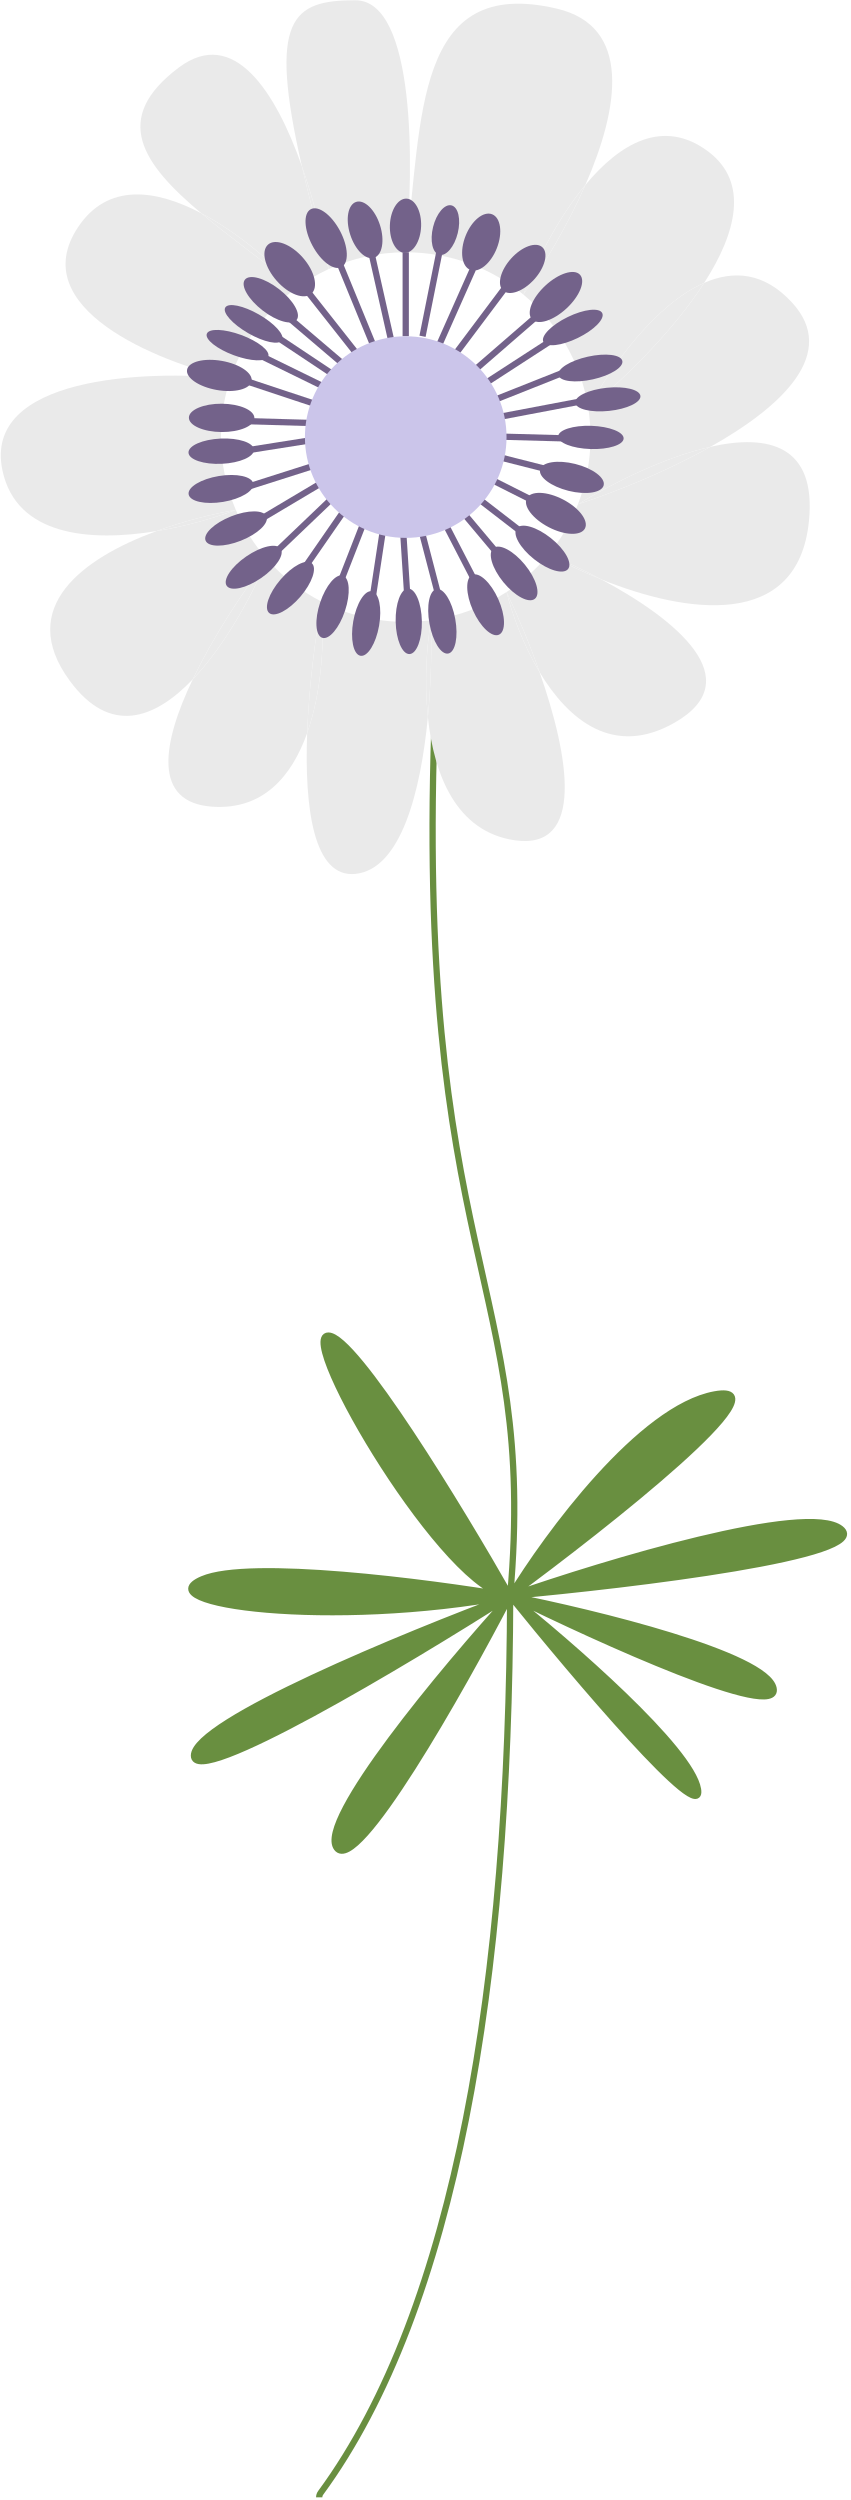
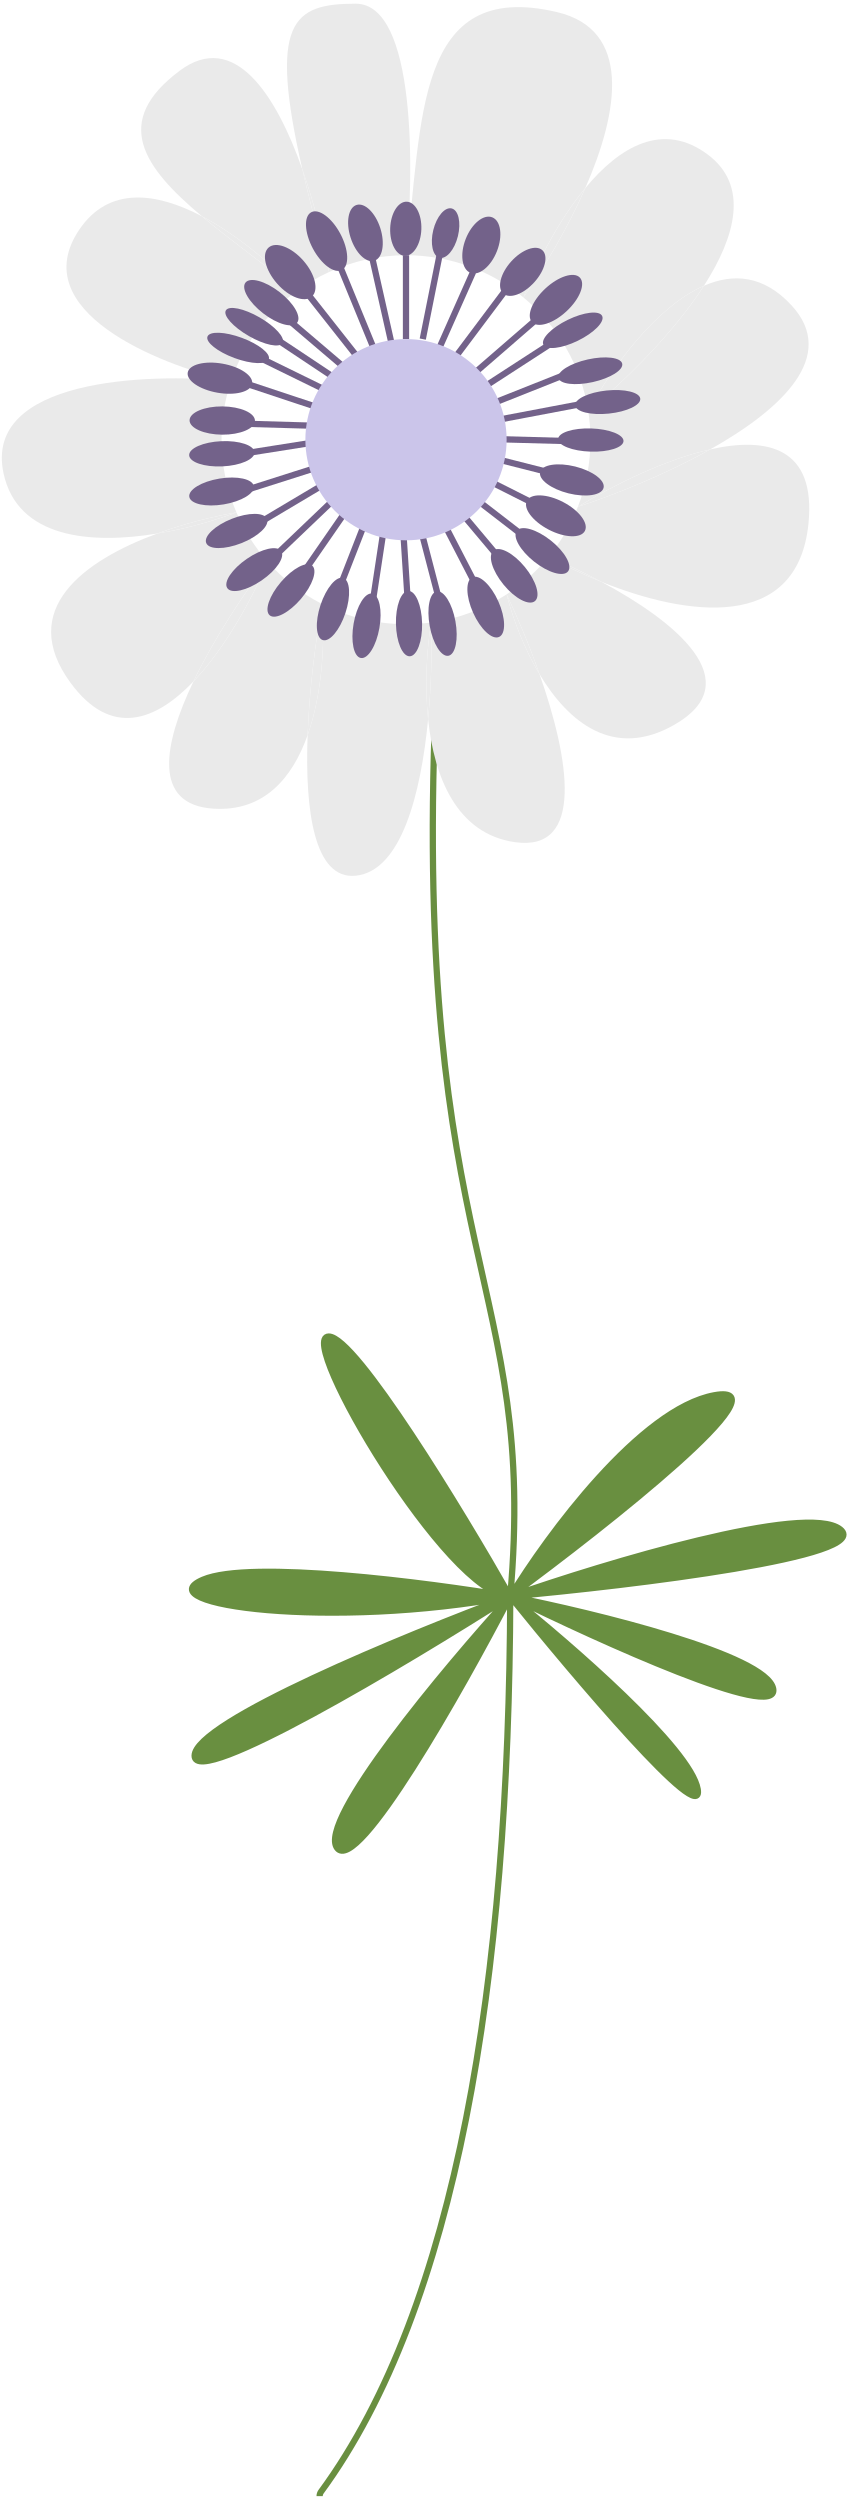
- <svg xmlns="http://www.w3.org/2000/svg" width="271" height="797" viewBox="0 0 271 797" fill="none">
-   <path d="M162.64 508.804C146.891 481.13 113.252 425.783 104.682 425.783C94.431 425.783 138.83 501.813 159.94 508.356C132.505 503.875 79.016 497.231 64.511 503.448C45.764 511.482 105.44 519.516 162.64 508.804C129.037 521.301 61.833 548.975 61.833 559.687C61.833 570.4 129.037 530.228 162.64 508.804C141.535 532.014 100.933 580.576 107.36 589.146C113.787 597.716 146.891 539.155 162.64 508.804C183.492 534.692 224.66 583.254 222.518 570.4C220.375 557.545 181.706 523.98 162.64 508.804C191.526 523.087 248.763 548.975 246.621 538.263C244.478 527.55 189.741 514.16 162.64 508.804C202.238 505.233 278.757 495.949 268.045 487.379C257.333 478.809 193.311 498.091 162.64 508.804C194.204 485.594 251.441 440.245 227.874 444.53C204.306 448.815 174.565 489.165 162.64 508.804Z" fill="#698F40" />
-   <path d="M138.781 223.879C131.588 401.317 171.551 408.511 162.64 508.804M162.64 508.804C162.304 631.343 145.488 735.735 102.23 794.72C101.923 795.138 101.76 795.638 101.76 796.157V796.157M162.64 508.804C146.891 481.13 113.252 425.783 104.682 425.783C93.97 425.783 142.933 508.804 162.64 508.804ZM162.64 508.804C136.179 504.34 79.508 497.02 64.511 503.448C45.764 511.482 105.44 519.516 162.64 508.804ZM162.64 508.804C129.037 521.301 61.833 548.975 61.833 559.687C61.833 570.4 129.037 530.228 162.64 508.804ZM162.64 508.804C141.535 532.014 100.933 580.576 107.36 589.146C113.787 597.716 146.891 539.155 162.64 508.804ZM162.64 508.804C174.565 489.165 204.306 448.815 227.874 444.53C251.441 440.245 194.204 485.594 162.64 508.804ZM162.64 508.804C193.311 498.091 257.333 478.809 268.045 487.379C278.757 495.949 202.238 505.233 162.64 508.804ZM162.64 508.804C189.741 514.16 244.478 527.55 246.621 538.263C248.763 548.975 191.526 523.087 162.64 508.804ZM162.64 508.804C181.706 523.98 220.375 557.545 222.518 570.399C224.66 583.254 183.492 534.692 162.64 508.804Z" stroke="#698F40" stroke-width="2" />
-   <path d="M166.838 93.892C156.652 85.479 143.589 80.425 129.345 80.425C134.701 37.576 132.023 -7.952 177.551 2.761C201.418 8.377 197.455 34.255 186.611 58.972C177.803 69.607 170.805 83.568 166.838 93.892Z" fill="#EAEAEA" />
-   <path d="M113.277 0.082C132.559 0.082 132.023 53.644 129.345 80.425C120.573 80.425 112.248 82.342 104.767 85.781C103.096 76.305 100.221 64.28 96.234 52.967C85.409 5.701 93.12 0.082 113.277 0.082Z" fill="#EAEAEA" />
-   <path d="M104.767 85.781C101.142 87.447 97.715 89.471 94.531 91.806C87.312 84.087 75.987 74.197 64.147 67.975C45.404 52.253 35.316 37.797 57.037 21.507C74.477 8.427 87.828 29.112 96.234 52.967C98.353 62.219 101.182 73.067 104.767 85.781Z" fill="#EAEAEA" />
-   <path d="M94.531 91.806C79.916 102.528 70.428 119.827 70.428 139.343C70.428 147.586 72.12 155.433 75.177 162.557C67.704 163.852 58.633 166.093 49.861 169.318C28.583 172.818 5.247 170.819 0.798 150.054C-5.63 120.06 46.325 117.917 73.106 120.596C49.896 115.239 7.761 98.1 24.9 72.39C34.341 58.23 49.631 60.345 64.147 67.975C73.136 75.513 84.114 83.344 94.531 91.806Z" fill="#EAEAEA" />
-   <path d="M75.177 162.557C77.671 168.369 81.073 173.698 85.205 178.368C77.503 188.543 68.005 202.883 61.461 216.551C49.346 229.253 35.088 234.55 22.222 217.006C5.067 193.612 26.392 177.947 49.861 169.318C59.32 167.763 68.372 165.12 75.177 162.557Z" fill="#EAEAEA" />
-   <path d="M85.205 178.368C90.075 183.873 95.959 188.459 102.565 191.836C100.523 203.203 98.481 218.825 97.923 233.687C93.024 247.517 83.867 258.252 67.75 257.178C48.498 255.894 51.682 236.973 61.461 216.551C71.537 205.986 80.13 190.297 85.205 178.368Z" fill="#EAEAEA" />
-   <path d="M102.565 191.836C110.6 195.944 119.702 198.26 129.345 198.26C132.071 198.26 134.753 198.075 137.38 197.717C136.028 205.894 135.239 217.319 136.407 228.595C134.122 252.465 127.804 277.149 113.277 278.602C100.02 279.928 97.017 257.808 97.923 233.687C102.792 219.941 103.455 203.138 102.565 191.836Z" fill="#EAEAEA" />
-   <path d="M137.38 197.717C146.181 196.517 154.364 193.373 161.482 188.732C163.385 196.203 166.91 205.786 172.009 214.271C181.519 241.32 186.468 271.077 164.16 267.89C145.518 265.227 138.324 247.113 136.407 228.595C137.492 217.261 137.667 206.11 137.38 197.717Z" fill="#EAEAEA" />
-   <path d="M161.482 188.732C166.536 185.437 171.053 181.387 174.873 176.743C179.718 179.422 185.508 182.227 191.748 184.737C215.419 197.382 239.081 216.661 215.044 230.397C195.705 241.448 181.264 229.67 172.009 214.271C168.732 204.95 164.914 195.951 161.482 188.732Z" fill="#EAEAEA" />
-   <path d="M174.873 176.743C178.786 171.984 181.968 166.602 184.247 160.767C196.499 156.738 212.526 150.287 226.503 142.436C245.022 138.252 260.304 142.012 257.893 166.123C254.41 200.952 218.843 195.634 191.748 184.737C185.881 181.603 180.014 178.876 174.873 176.743Z" fill="#EAEAEA" />
-   <path d="M187.556 130.187C185.287 115.642 177.696 102.859 166.838 93.892C173.3 84.652 180.907 71.973 186.611 58.972C197.626 45.672 211.471 37.573 225.757 48.287C238.867 58.12 234.77 74.212 224.496 90.176C209.132 96.906 194.917 116.545 187.556 130.187Z" fill="#EAEAEA" />
-   <path d="M187.556 130.187C199.046 120.746 214.623 105.519 224.496 90.176C209.132 96.906 194.917 116.545 187.556 130.187Z" fill="#EAEAEA" />
-   <path d="M184.247 160.767C186.84 154.127 188.263 146.901 188.263 139.343C188.263 136.229 188.021 133.171 187.556 130.187C199.046 120.746 214.623 105.519 224.496 90.176C233.846 86.081 243.622 86.766 252.537 96.493C267.242 112.535 249.695 129.41 226.503 142.436C212.11 145.689 195.763 153.74 184.247 160.767Z" fill="#EAEAEA" />
-   <path d="M184.247 160.767C196.499 156.738 212.526 150.287 226.503 142.436C212.11 145.689 195.763 153.74 184.247 160.767Z" fill="#EAEAEA" />
-   <path d="M174.873 176.743C179.718 179.422 185.508 182.227 191.748 184.737C185.881 181.603 180.014 178.876 174.873 176.743Z" fill="#EAEAEA" />
-   <path d="M161.482 188.732C163.385 196.203 166.91 205.786 172.009 214.271C168.732 204.95 164.914 195.951 161.482 188.732Z" fill="#EAEAEA" />
-   <path d="M137.38 197.717C136.028 205.894 135.239 217.319 136.407 228.595C137.492 217.261 137.667 206.11 137.38 197.717Z" fill="#EAEAEA" />
-   <path d="M102.565 191.836C100.523 203.203 98.481 218.825 97.923 233.687C102.792 219.941 103.455 203.138 102.565 191.836Z" fill="#EAEAEA" />
-   <path d="M85.205 178.368C77.503 188.543 68.005 202.883 61.461 216.551C71.537 205.986 80.13 190.297 85.205 178.368Z" fill="#EAEAEA" />
-   <path d="M75.177 162.557C67.704 163.852 58.633 166.093 49.861 169.318C59.32 167.763 68.372 165.12 75.177 162.557Z" fill="#EAEAEA" />
-   <path d="M94.531 91.806C87.312 84.087 75.987 74.197 64.147 67.975C73.136 75.513 84.114 83.344 94.531 91.806Z" fill="#EAEAEA" />
-   <path d="M104.767 85.781C103.096 76.305 100.221 64.28 96.234 52.967C98.353 62.219 101.182 73.067 104.767 85.781Z" fill="#EAEAEA" />
-   <path d="M186.611 58.972C177.803 69.607 170.805 83.568 166.838 93.892C173.3 84.652 180.907 71.973 186.611 58.972Z" fill="#EAEAEA" />
-   <path d="M145.414 112.565L161.482 91.141" stroke="#73628A" stroke-width="2" />
-   <path d="M151.961 117.432L172.193 99.887" stroke="#73628A" stroke-width="2" />
-   <path d="M155.081 121.957L177.551 107.387" stroke="#73628A" stroke-width="2" />
-   <path d="M140.057 109.888L150.77 85.785" stroke="#73628A" stroke-width="2" />
-   <path d="M134.7 107.207L140.057 80.426" stroke="#73628A" stroke-width="2" />
-   <path d="M129.346 107.207V80.426" stroke="#73628A" stroke-width="2" />
-   <path d="M124.557 107.86L118.668 81.734" stroke="#73628A" stroke-width="2" />
-   <path d="M119.044 110.201L107.922 83.098" stroke="#73628A" stroke-width="2" />
-   <path d="M113.534 112.542L96.621 91.098" stroke="#73628A" stroke-width="2" />
-   <path d="M107.362 120.13L84.625 105" stroke="#73628A" stroke-width="2" />
-   <path d="M110.06 116.621L89.674 99.254" stroke="#73628A" stroke-width="2" />
-   <path d="M103.469 123.387L78.363 111.09" stroke="#73628A" stroke-width="2" />
-   <path d="M101.479 129.125L75.783 120.598" stroke="#73628A" stroke-width="2" />
-   <path d="M99.493 134.858L70.412 134.035" stroke="#73628A" stroke-width="2" />
-   <path d="M100.33 140.15L72.086 144.617" stroke="#73628A" stroke-width="2" />
-   <path d="M100.061 148.48L74.998 156.465" stroke="#73628A" stroke-width="2" />
-   <path d="M102.987 153.675L80.848 166.848" stroke="#73628A" stroke-width="2" />
-   <path d="M105.909 158.861L86.693 177.223" stroke="#73628A" stroke-width="2" />
-   <path d="M110.317 161.908L95.506 183.316" stroke="#73628A" stroke-width="2" />
-   <path d="M116.634 164.817L106.676 190.336" stroke="#73628A" stroke-width="2" />
-   <path d="M122.516 166.147L118.439 193" stroke="#73628A" stroke-width="2" />
-   <path d="M128.401 167.477L130.207 195.664" stroke="#73628A" stroke-width="2" />
-   <path d="M133.583 166.128L140.572 192.965" stroke="#73628A" stroke-width="2" />
-   <path d="M140.604 164.404L153.184 188.738" stroke="#73628A" stroke-width="2" />
-   <path d="M145.492 160.865L162.959 181.664" stroke="#73628A" stroke-width="2" />
-   <path d="M150.378 157.334L172.732 174.598" stroke="#73628A" stroke-width="2" />
-   <path d="M152.788 150.964L177.553 163.445" stroke="#73628A" stroke-width="2" />
-   <path d="M156.763 145.139L183.314 151.879" stroke="#73628A" stroke-width="2" />
-   <path d="M157.361 139.137L184.512 139.875" stroke="#73628A" stroke-width="2" />
-   <path d="M157.959 133.131L185.709 127.867" stroke="#73628A" stroke-width="2" />
-   <path d="M155.979 128.156L181.75 117.914" stroke="#73628A" stroke-width="2" />
-   <ellipse cx="5.356" cy="9.522" rx="5.356" ry="9.522" transform="matrix(-0.930677 -0.365843 -0.365843 0.930677 161.873 70.2695)" fill="#73628A" />
-   <ellipse cx="4.052" cy="8.112" rx="4.052" ry="8.112" transform="matrix(-0.971119 -0.238596 -0.238596 0.971119 147.865 66.4414)" fill="#73628A" />
-   <ellipse cx="4.981" cy="8.652" rx="4.981" ry="8.652" transform="matrix(-0.999362 -0.0357271 -0.0357271 0.999362 134.559 63.5)" fill="#73628A" />
-   <ellipse cx="4.981" cy="9.352" rx="4.981" ry="9.352" transform="matrix(-0.952295 0.305178 0.305178 0.952295 118.281 62.8477)" fill="#73628A" />
-   <ellipse cx="4.981" cy="10.443" rx="4.981" ry="10.443" transform="matrix(-0.883135 0.469119 0.469119 0.883135 103.48 64.3555)" fill="#73628A" />
-   <ellipse cx="5.568" cy="10.443" rx="5.568" ry="10.443" transform="matrix(-0.750183 0.661231 0.661231 0.750183 89.6348 74.293)" fill="#73628A" />
-   <ellipse cx="4.288" cy="10.443" rx="4.288" ry="10.443" transform="matrix(-0.612357 0.790581 0.790581 0.612357 80.6973 85.7812)" fill="#73628A" />
-   <ellipse cx="3.435" cy="10.443" rx="3.435" ry="10.443" transform="matrix(-0.498246 0.867036 0.867036 0.498246 73.5195 95.0742)" fill="#73628A" />
-   <ellipse cx="3.435" cy="10.443" rx="3.435" ry="10.443" transform="matrix(-0.346914 0.937897 0.937897 0.346914 67.127 103.184)" fill="#73628A" />
-   <ellipse cx="4.707" cy="10.443" rx="4.707" ry="10.443" transform="matrix(-0.173385 0.984854 0.984854 0.173385 60.4492 113.242)" fill="#73628A" />
-   <ellipse cx="4.516" cy="10.443" rx="4.516" ry="10.443" transform="matrix(-0.00713438 0.999975 0.999975 0.00713438 60.252 128.629)" fill="#73628A" />
-   <ellipse cx="4.028" cy="10.443" rx="4.028" ry="10.443" transform="matrix(0.0454504 0.998967 0.998967 -0.0454504 59.9102 140.289)" fill="#73628A" />
-   <ellipse cx="4.178" cy="10.443" rx="4.178" ry="10.443" transform="matrix(0.163523 0.98654 0.98654 -0.163523 59.4531 153.469)" fill="#73628A" />
-   <ellipse cx="4.178" cy="10.443" rx="4.178" ry="10.443" transform="matrix(0.367434 0.93005 0.93005 -0.367434 64 168.441)" fill="#73628A" />
-   <ellipse cx="4.178" cy="10.443" rx="4.178" ry="10.443" transform="matrix(0.566407 0.824126 0.824126 -0.566407 69.9082 183.309)" fill="#73628A" />
-   <ellipse cx="4.178" cy="10.443" rx="4.178" ry="10.443" transform="matrix(0.759629 0.650357 0.650357 -0.759629 82.6348 192.703)" fill="#73628A" />
-   <ellipse cx="4.178" cy="10.443" rx="4.178" ry="10.443" transform="matrix(0.948983 0.315327 0.315327 -0.948983 98.7637 202.012)" fill="#73628A" />
-   <ellipse cx="4.178" cy="10.443" rx="4.178" ry="10.443" transform="matrix(0.984839 0.173474 0.173474 -0.984839 110.807 208.336)" fill="#73628A" />
-   <ellipse cx="4.178" cy="10.443" rx="4.178" ry="10.443" transform="matrix(0.999792 -0.0203926 -0.0203926 -0.999792 126.348 208.602)" fill="#73628A" />
-   <ellipse cx="4.178" cy="10.443" rx="4.178" ry="10.443" transform="matrix(0.984021 -0.178054 -0.178054 -0.984021 138.771 209.094)" fill="#73628A" />
-   <ellipse cx="4.417" cy="10.443" rx="4.417" ry="10.443" transform="matrix(0.913168 -0.407584 -0.407584 -0.913168 155.037 204.141)" fill="#73628A" />
-   <ellipse cx="4.417" cy="10.443" rx="4.417" ry="10.443" transform="matrix(0.773909 -0.633297 -0.633297 -0.773909 167.1 193.691)" fill="#73628A" />
-   <ellipse cx="4.295" cy="10.443" rx="4.295" ry="10.443" transform="matrix(0.622492 -0.782626 -0.782626 -0.622492 178.428 184.762)" fill="#73628A" />
-   <ellipse cx="4.972" cy="10.443" rx="4.972" ry="10.443" transform="matrix(0.46111 -0.887343 -0.887343 -0.46111 184.191 172.883)" fill="#73628A" />
-   <ellipse cx="4.417" cy="10.443" rx="4.417" ry="10.443" transform="matrix(0.241887 -0.970305 -0.970305 -0.241887 191.381 159.004)" fill="#73628A" />
-   <ellipse cx="3.704" cy="10.443" rx="3.704" ry="10.443" transform="matrix(0.0320126 -0.999487 -0.999487 -0.0320126 198.695 143.488)" fill="#73628A" />
-   <ellipse cx="3.704" cy="10.443" rx="3.704" ry="10.443" transform="matrix(-0.103252 -0.994655 -0.994655 0.103252 204.547 129.918)" fill="#73628A" />
-   <ellipse cx="3.704" cy="10.443" rx="3.704" ry="10.443" transform="matrix(-0.217321 -0.9761 -0.9761 0.217321 199.205 118.668)" fill="#73628A" />
-   <ellipse cx="3.704" cy="10.443" rx="3.704" ry="10.443" transform="matrix(-0.4387 -0.898634 -0.898634 0.4387 193.617 103.148)" fill="#73628A" />
-   <ellipse cx="4.959" cy="10.443" rx="4.959" ry="10.443" transform="matrix(-0.680503 -0.732746 -0.732746 0.680503 188.264 91.2109)" fill="#73628A" />
-   <ellipse cx="4.963" cy="9.323" rx="4.963" ry="9.323" transform="matrix(-0.742542 -0.669799 -0.669799 0.742542 176.568 82.1328)" fill="#73628A" />
-   <circle cx="32.137" cy="32.137" r="32.137" transform="matrix(-1 0 0 1 161.482 107.207)" fill="#CBC5EA" />
+ <svg xmlns="http://www.w3.org/2000/svg" width="203" height="598" viewBox="0 0 203 598" fill="none">
+   <path d="M122.049 381.875C110.255 361.15 85.062 319.699 78.643 319.699C70.966 319.699 104.218 376.639 120.028 381.54C99.481 378.184 59.422 373.208 48.558 377.864C34.519 383.881 79.211 389.898 122.049 381.875C96.884 391.235 46.553 411.96 46.553 419.983C46.553 428.006 96.884 397.921 122.049 381.875C106.244 399.258 75.835 435.627 80.649 442.046C85.463 448.464 110.255 404.606 122.049 381.875C137.666 401.264 168.498 437.633 166.894 428.006C165.289 418.379 136.329 393.241 122.049 381.875C143.683 392.572 186.549 411.96 184.945 403.938C183.34 395.915 142.346 385.887 122.049 381.875C151.706 379.201 209.013 372.248 200.99 365.83C192.967 359.412 145.02 373.853 122.049 381.875C145.689 364.493 188.554 330.53 170.905 333.739C153.255 336.948 130.98 367.167 122.049 381.875Z" fill="#698F40" />
+   <path d="M104.181 168.488C98.794 301.376 128.724 306.763 122.049 381.875M122.049 381.875C121.798 473.648 109.204 551.829 76.807 596.005C76.577 596.318 76.455 596.692 76.455 597.081V597.081M122.049 381.875C110.255 361.15 85.062 319.699 78.643 319.699C70.621 319.699 107.291 381.875 122.049 381.875ZM122.049 381.875C102.232 378.533 59.79 373.05 48.558 377.864C34.519 383.881 79.211 389.898 122.049 381.875ZM122.049 381.875C96.884 391.235 46.553 411.96 46.553 419.983C46.553 428.006 96.884 397.921 122.049 381.875ZM122.049 381.875C106.244 399.258 75.835 435.627 80.649 442.046C85.463 448.464 110.255 404.606 122.049 381.875ZM122.049 381.875C130.98 367.167 153.255 336.948 170.905 333.739C188.554 330.53 145.689 364.493 122.049 381.875ZM122.049 381.875C145.02 373.853 192.967 359.412 200.99 365.83C209.013 372.248 151.706 379.201 122.049 381.875ZM122.049 381.875C142.346 385.887 183.34 395.915 184.945 403.938C186.549 411.96 143.683 392.572 122.049 381.875ZM122.049 381.875C136.329 393.241 165.289 418.379 166.894 428.006C168.498 437.633 137.666 401.264 122.049 381.875Z" stroke="#698F40" stroke-width="1.498" />
+   <path d="M125.195 71.139C117.566 64.839 107.783 61.053 97.115 61.053C101.127 28.963 99.121 -5.134 133.218 2.889C151.093 7.095 148.124 26.476 140.003 44.987C133.407 52.952 128.166 63.407 125.195 71.139Z" fill="#EAEAEA" />
+   <path d="M85.081 0.883C99.522 0.883 99.121 40.997 97.115 61.053C90.546 61.053 84.311 62.489 78.708 65.064C77.456 57.968 75.303 48.962 72.318 40.49C64.21 5.091 69.985 0.883 85.081 0.883Z" fill="#EAEAEA" />
+   <path d="M78.708 65.064C75.993 66.312 73.426 67.828 71.042 69.578C65.636 63.796 57.154 56.389 48.287 51.729C34.25 39.955 26.695 29.129 42.962 16.928C56.023 7.132 66.022 22.624 72.318 40.49C73.905 47.419 76.023 55.543 78.708 65.064Z" fill="#EAEAEA" />
+   <path d="M71.042 69.578C60.096 77.607 52.99 90.563 52.99 105.178C52.99 111.352 54.258 117.229 56.548 122.564C50.95 123.534 44.157 125.213 37.588 127.628C21.652 130.249 4.175 128.752 0.843 113.201C-3.971 90.737 34.94 89.133 54.996 91.138C37.614 87.127 6.058 74.291 18.894 55.036C25.964 44.431 37.415 46.015 48.287 51.729C55.019 57.375 63.241 63.239 71.042 69.578Z" fill="#EAEAEA" />
+   <path d="M56.548 122.564C58.415 126.917 60.963 130.908 64.057 134.405C58.289 142.025 51.176 152.765 46.275 163.002C37.202 172.515 26.524 176.482 16.888 163.343C4.04 145.822 20.011 134.09 37.588 127.628C44.672 126.463 51.451 124.484 56.548 122.564Z" fill="#EAEAEA" />
+   <path d="M64.057 134.405C67.705 138.528 72.112 141.963 77.059 144.492C75.529 153.005 74 164.705 73.582 175.835C69.913 186.193 63.056 194.232 50.985 193.428C36.567 192.467 38.952 178.296 46.275 163.002C53.822 155.089 60.257 143.339 64.057 134.405Z" fill="#EAEAEA" />
+   <path d="M77.059 144.492C83.076 147.568 89.893 149.303 97.115 149.303C99.156 149.303 101.165 149.165 103.132 148.896C102.12 155.02 101.53 163.577 102.404 172.022C100.693 189.899 95.961 208.385 85.081 209.473C75.153 210.466 72.904 193.9 73.582 175.835C77.229 165.541 77.725 152.956 77.059 144.492Z" fill="#EAEAEA" />
+   <path d="M103.132 148.896C109.724 147.998 115.853 145.643 121.184 142.167C122.609 147.762 125.249 154.94 129.067 161.294C136.19 181.552 139.896 203.837 123.189 201.45C109.227 199.456 103.84 185.89 102.404 172.022C103.216 163.533 103.348 155.182 103.132 148.896Z" fill="#EAEAEA" />
+   <path d="M121.184 142.167C124.968 139.7 128.351 136.667 131.212 133.188C134.841 135.195 139.177 137.296 143.85 139.175C161.578 148.645 179.299 163.084 161.297 173.371C146.814 181.647 135.999 172.827 129.067 161.294C126.613 154.314 123.754 147.574 121.184 142.167Z" fill="#EAEAEA" />
+   <path d="M131.212 133.188C134.143 129.624 136.526 125.593 138.232 121.223C147.409 118.207 159.412 113.375 169.879 107.495C183.748 104.361 195.194 107.178 193.388 125.235C190.78 151.319 164.142 147.337 143.85 139.175C139.456 136.828 135.063 134.786 131.212 133.188Z" fill="#EAEAEA" />
+   <path d="M140.711 98.322C139.011 87.428 133.327 77.855 125.195 71.139C130.034 64.219 135.731 54.724 140.003 44.987C148.252 35.027 158.621 28.961 169.32 36.985C179.138 44.349 176.07 56.4 168.376 68.357C156.87 73.397 146.224 88.105 140.711 98.322Z" fill="#EAEAEA" />
+   <path d="M140.711 98.322C149.316 91.251 160.982 79.847 168.376 68.357C156.87 73.397 146.224 88.105 140.711 98.322Z" fill="#EAEAEA" />
+   <path d="M138.232 121.223C140.174 116.251 141.24 110.839 141.24 105.178C141.24 102.846 141.059 100.556 140.711 98.322C149.316 91.251 160.982 79.847 168.376 68.357C175.378 65.29 182.7 65.803 189.377 73.087C200.39 85.101 187.248 97.74 169.879 107.495C159.1 109.931 146.857 115.961 138.232 121.223Z" fill="#EAEAEA" />
+   <path d="M138.232 121.223C147.409 118.207 159.412 113.375 169.879 107.495C159.1 109.931 146.857 115.961 138.232 121.223Z" fill="#EAEAEA" />
+   <path d="M131.212 133.188C134.841 135.195 139.177 137.296 143.85 139.175C139.456 136.828 135.063 134.786 131.212 133.188Z" fill="#EAEAEA" />
+   <path d="M121.184 142.167C122.609 147.762 125.249 154.94 129.067 161.294C126.613 154.314 123.754 147.574 121.184 142.167Z" fill="#EAEAEA" />
+   <path d="M103.132 148.896C102.12 155.02 101.53 163.577 102.404 172.022C103.216 163.533 103.348 155.182 103.132 148.896Z" fill="#EAEAEA" />
+   <path d="M77.059 144.492C75.529 153.005 74 164.705 73.582 175.835C77.229 165.541 77.725 152.956 77.059 144.492Z" fill="#EAEAEA" />
+   <path d="M64.057 134.405C58.289 142.025 51.176 152.765 46.275 163.002C53.822 155.089 60.257 143.339 64.057 134.405Z" fill="#EAEAEA" />
+   <path d="M56.548 122.564C50.95 123.534 44.157 125.213 37.588 127.628C44.672 126.463 51.451 124.484 56.548 122.564Z" fill="#EAEAEA" />
+   <path d="M71.042 69.578C65.636 63.796 57.154 56.389 48.287 51.729C55.019 57.375 63.241 63.239 71.042 69.578Z" fill="#EAEAEA" />
+   <path d="M78.708 65.064C77.456 57.968 75.303 48.962 72.318 40.49C73.905 47.419 76.023 55.543 78.708 65.064Z" fill="#EAEAEA" />
+   <path d="M140.003 44.987C133.407 52.952 128.166 63.407 125.195 71.139C130.034 64.219 135.731 54.724 140.003 44.987Z" fill="#EAEAEA" />
+   <path d="M109.15 85.124L121.184 69.078" stroke="#73628A" stroke-width="1.498" />
+   <path d="M114.052 88.769L129.205 75.629" stroke="#73628A" stroke-width="1.498" />
+   <path d="M116.388 92.158L133.217 81.246" stroke="#73628A" stroke-width="1.498" />
+   <path d="M105.137 83.121L113.16 65.07" stroke="#73628A" stroke-width="1.498" />
+   <path d="M101.125 81.112L105.137 61.055" stroke="#73628A" stroke-width="1.498" />
+   <path d="M97.115 81.112V61.055" stroke="#73628A" stroke-width="1.498" />
+   <path d="M93.528 81.597L89.117 62.031" stroke="#73628A" stroke-width="1.498" />
+   <path d="M89.4 83.353L81.07 63.055" stroke="#73628A" stroke-width="1.498" />
+   <path d="M85.274 85.103L72.607 69.043" stroke="#73628A" stroke-width="1.498" />
+   <path d="M80.651 90.788L63.623 79.457" stroke="#73628A" stroke-width="1.498" />
+   <path d="M82.672 88.159L67.404 75.152" stroke="#73628A" stroke-width="1.498" />
+   <path d="M77.736 93.229L58.934 84.019" stroke="#73628A" stroke-width="1.498" />
+   <path d="M76.246 97.527L57.002 91.141" stroke="#73628A" stroke-width="1.498" />
+   <path d="M74.758 101.824L52.978 101.207" stroke="#73628A" stroke-width="1.498" />
+   <path d="M75.385 105.783L54.232 109.129" stroke="#73628A" stroke-width="1.498" />
+   <path d="M75.184 112.024L56.414 118.004" stroke="#73628A" stroke-width="1.498" />
+   <path d="M77.376 115.912L60.795 125.777" stroke="#73628A" stroke-width="1.498" />
+   <path d="M79.563 119.796L65.172 133.547" stroke="#73628A" stroke-width="1.498" />
+   <path d="M82.864 122.08L71.772 138.113" stroke="#73628A" stroke-width="1.498" />
+   <path d="M87.597 124.255L80.139 143.367" stroke="#73628A" stroke-width="1.498" />
+   <path d="M92 125.253L88.947 145.363" stroke="#73628A" stroke-width="1.498" />
+   <path d="M96.409 126.25L97.762 147.359" stroke="#73628A" stroke-width="1.498" />
+   <path d="M100.289 125.237L105.523 145.336" stroke="#73628A" stroke-width="1.498" />
+   <path d="M105.547 123.948L114.969 142.172" stroke="#73628A" stroke-width="1.498" />
+   <path d="M109.208 121.298L122.289 136.875" stroke="#73628A" stroke-width="1.498" />
+   <path d="M112.868 118.653L129.609 131.582" stroke="#73628A" stroke-width="1.498" />
+   <path d="M114.672 113.883L133.219 123.23" stroke="#73628A" stroke-width="1.498" />
+   <path d="M117.648 109.519L137.533 114.566" stroke="#73628A" stroke-width="1.498" />
+   <path d="M118.096 105.026L138.43 105.578" stroke="#73628A" stroke-width="1.498" />
+   <path d="M118.544 100.528L139.326 96.586" stroke="#73628A" stroke-width="1.498" />
+   <path d="M117.06 96.803L136.361 89.133" stroke="#73628A" stroke-width="1.498" />
+   <ellipse cx="4.011" cy="7.131" rx="4.011" ry="7.131" transform="matrix(-0.930677 -0.365843 -0.365843 0.930677 121.475 53.4492)" fill="#73628A" />
+   <ellipse cx="3.035" cy="6.075" rx="3.035" ry="6.075" transform="matrix(-0.971119 -0.238596 -0.238596 0.971119 110.984 50.582)" fill="#73628A" />
+   <ellipse cx="3.73" cy="6.48" rx="3.73" ry="6.48" transform="matrix(-0.999362 -0.0357271 -0.0357271 0.999362 101.02 48.3789)" fill="#73628A" />
+   <ellipse cx="3.73" cy="7.004" rx="3.73" ry="7.004" transform="matrix(-0.952295 0.305178 0.305178 0.952295 88.8281 47.8906)" fill="#73628A" />
+   <ellipse cx="3.73" cy="7.821" rx="3.73" ry="7.821" transform="matrix(-0.883135 0.469119 0.469119 0.883135 77.7441 49.0195)" fill="#73628A" />
+   <ellipse cx="4.17" cy="7.821" rx="4.17" ry="7.821" transform="matrix(-0.750183 0.661231 0.661231 0.750183 67.375 56.4609)" fill="#73628A" />
+   <ellipse cx="3.212" cy="7.821" rx="3.212" ry="7.821" transform="matrix(-0.612357 0.790581 0.790581 0.612357 60.6816 65.0664)" fill="#73628A" />
+   <ellipse cx="2.572" cy="7.821" rx="2.572" ry="7.821" transform="matrix(-0.498246 0.867036 0.867036 0.498246 55.3047 72.0234)" fill="#73628A" />
+   <ellipse cx="2.572" cy="7.821" rx="2.572" ry="7.821" transform="matrix(-0.346914 0.937897 0.937897 0.346914 50.5176 78.0977)" fill="#73628A" />
+   <ellipse cx="3.525" cy="7.821" rx="3.525" ry="7.821" transform="matrix(-0.173385 0.984854 0.984854 0.173385 45.5156 85.6328)" fill="#73628A" />
+   <ellipse cx="3.382" cy="7.821" rx="3.382" ry="7.821" transform="matrix(-0.00713438 0.999975 0.999975 0.00713438 45.3691 97.1562)" fill="#73628A" />
+   <ellipse cx="3.017" cy="7.821" rx="3.017" ry="7.821" transform="matrix(0.0454504 0.998967 0.998967 -0.0454504 45.1133 105.887)" fill="#73628A" />
+   <ellipse cx="3.129" cy="7.821" rx="3.129" ry="7.821" transform="matrix(0.163523 0.98654 0.98654 -0.163523 44.7695 115.758)" fill="#73628A" />
+   <ellipse cx="3.129" cy="7.821" rx="3.129" ry="7.821" transform="matrix(0.367434 0.93005 0.93005 -0.367434 48.1758 126.973)" fill="#73628A" />
+   <ellipse cx="3.129" cy="7.821" rx="3.129" ry="7.821" transform="matrix(0.566407 0.824126 0.824126 -0.566407 52.5996 138.105)" fill="#73628A" />
+   <ellipse cx="3.129" cy="7.821" rx="3.129" ry="7.821" transform="matrix(0.759629 0.650357 0.650357 -0.759629 62.1309 145.141)" fill="#73628A" />
+   <ellipse cx="3.129" cy="7.821" rx="3.129" ry="7.821" transform="matrix(0.948983 0.315327 0.315327 -0.948983 74.2109 152.113)" fill="#73628A" />
+   <ellipse cx="3.129" cy="7.821" rx="3.129" ry="7.821" transform="matrix(0.984839 0.173474 0.173474 -0.984839 83.2305 156.848)" fill="#73628A" />
+   <ellipse cx="3.129" cy="7.821" rx="3.129" ry="7.821" transform="matrix(0.999792 -0.0203926 -0.0203926 -0.999792 94.8691 157.047)" fill="#73628A" />
+   <ellipse cx="3.129" cy="7.821" rx="3.129" ry="7.821" transform="matrix(0.984021 -0.178054 -0.178054 -0.984021 104.174 157.418)" fill="#73628A" />
+   <ellipse cx="3.308" cy="7.821" rx="3.308" ry="7.821" transform="matrix(0.913168 -0.407584 -0.407584 -0.913168 116.355 153.707)" fill="#73628A" />
+   <ellipse cx="3.308" cy="7.821" rx="3.308" ry="7.821" transform="matrix(0.773909 -0.633297 -0.633297 -0.773909 125.389 145.883)" fill="#73628A" />
+   <ellipse cx="3.217" cy="7.821" rx="3.217" ry="7.821" transform="matrix(0.622492 -0.782626 -0.782626 -0.622492 133.873 139.195)" fill="#73628A" />
+   <ellipse cx="3.724" cy="7.821" rx="3.724" ry="7.821" transform="matrix(0.46111 -0.887343 -0.887343 -0.46111 138.189 130.297)" fill="#73628A" />
+   <ellipse cx="3.308" cy="7.821" rx="3.308" ry="7.821" transform="matrix(0.241887 -0.970305 -0.970305 -0.241887 143.574 119.902)" fill="#73628A" />
+   <ellipse cx="2.774" cy="7.821" rx="2.774" ry="7.821" transform="matrix(0.0320126 -0.999487 -0.999487 -0.0320126 149.053 108.281)" fill="#73628A" />
+   <ellipse cx="2.774" cy="7.821" rx="2.774" ry="7.821" transform="matrix(-0.103252 -0.994655 -0.994655 0.103252 153.436 98.1211)" fill="#73628A" />
+   <ellipse cx="2.774" cy="7.821" rx="2.774" ry="7.821" transform="matrix(-0.217321 -0.9761 -0.9761 0.217321 149.434 89.6953)" fill="#73628A" />
+   <ellipse cx="2.774" cy="7.821" rx="2.774" ry="7.821" transform="matrix(-0.4387 -0.898634 -0.898634 0.4387 145.25 78.0703)" fill="#73628A" />
+   <ellipse cx="3.714" cy="7.821" rx="3.714" ry="7.821" transform="matrix(-0.680503 -0.732746 -0.732746 0.680503 141.24 69.1328)" fill="#73628A" />
+   <ellipse cx="3.717" cy="6.982" rx="3.717" ry="6.982" transform="matrix(-0.742542 -0.669799 -0.669799 0.742542 132.48 62.332)" fill="#73628A" />
+   <circle cx="24.068" cy="24.068" r="24.068" transform="matrix(-1 0 0 1 121.184 81.1094)" fill="#CBC5EA" />
</svg>
